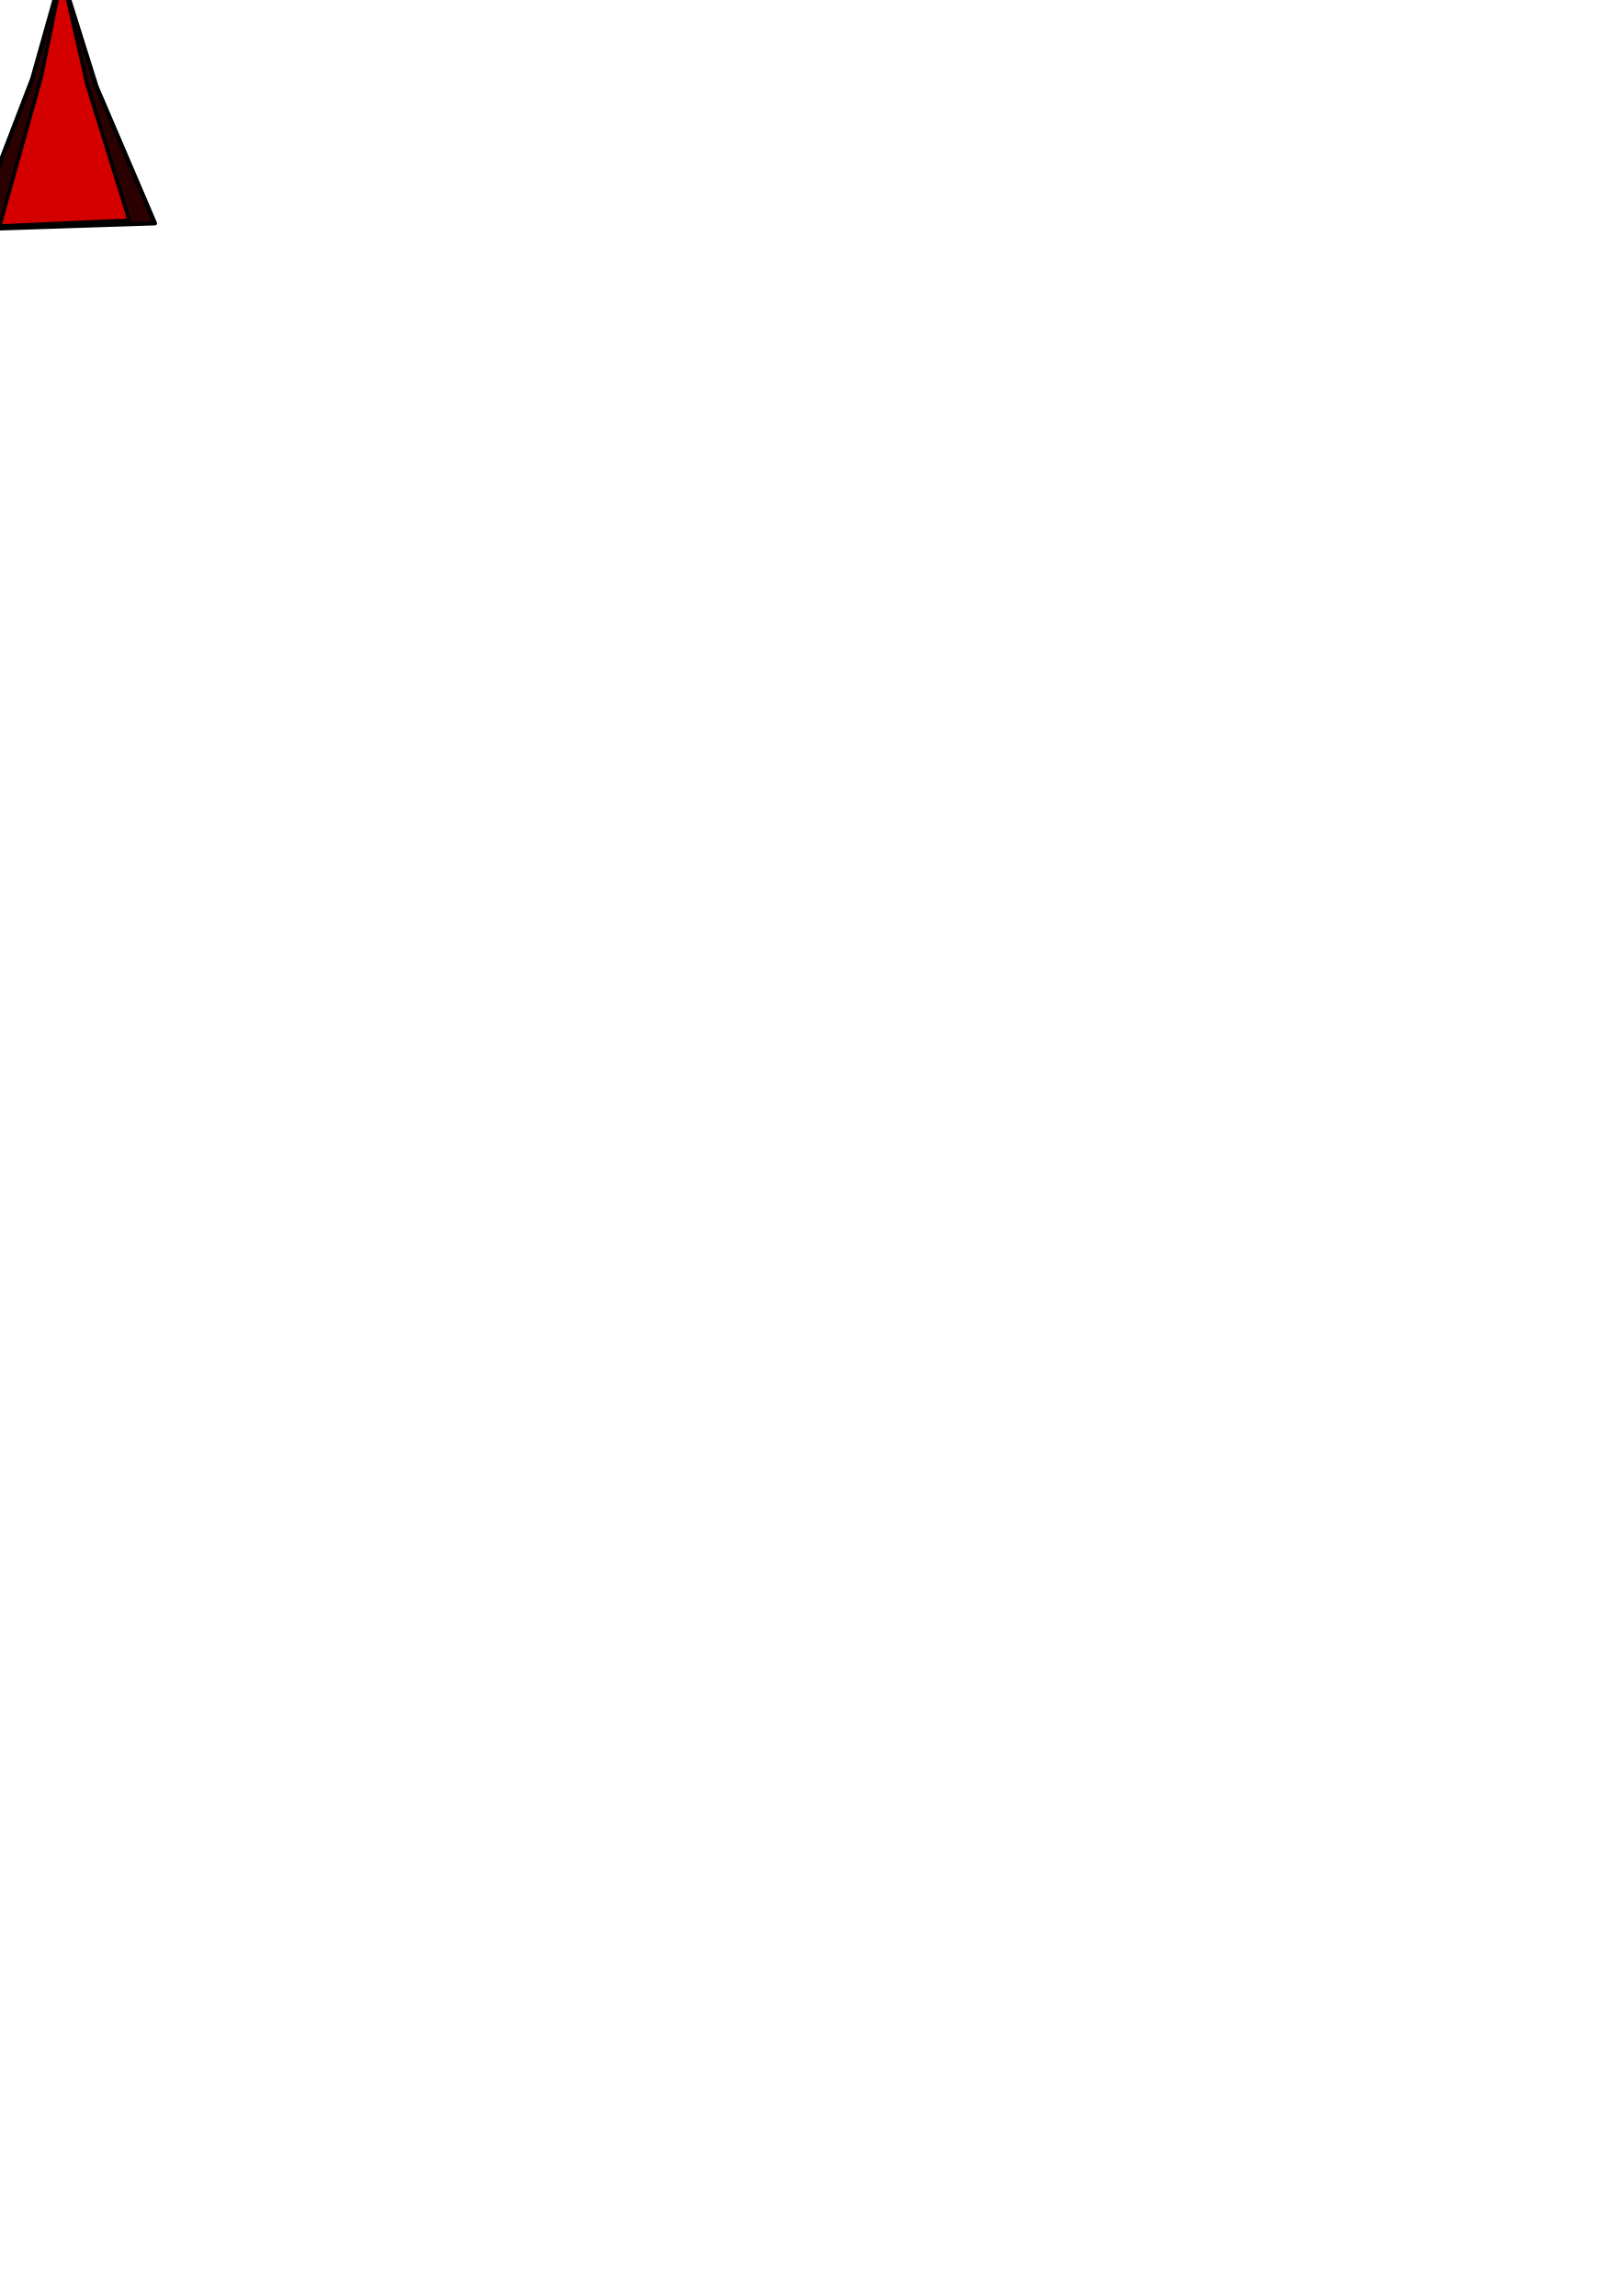
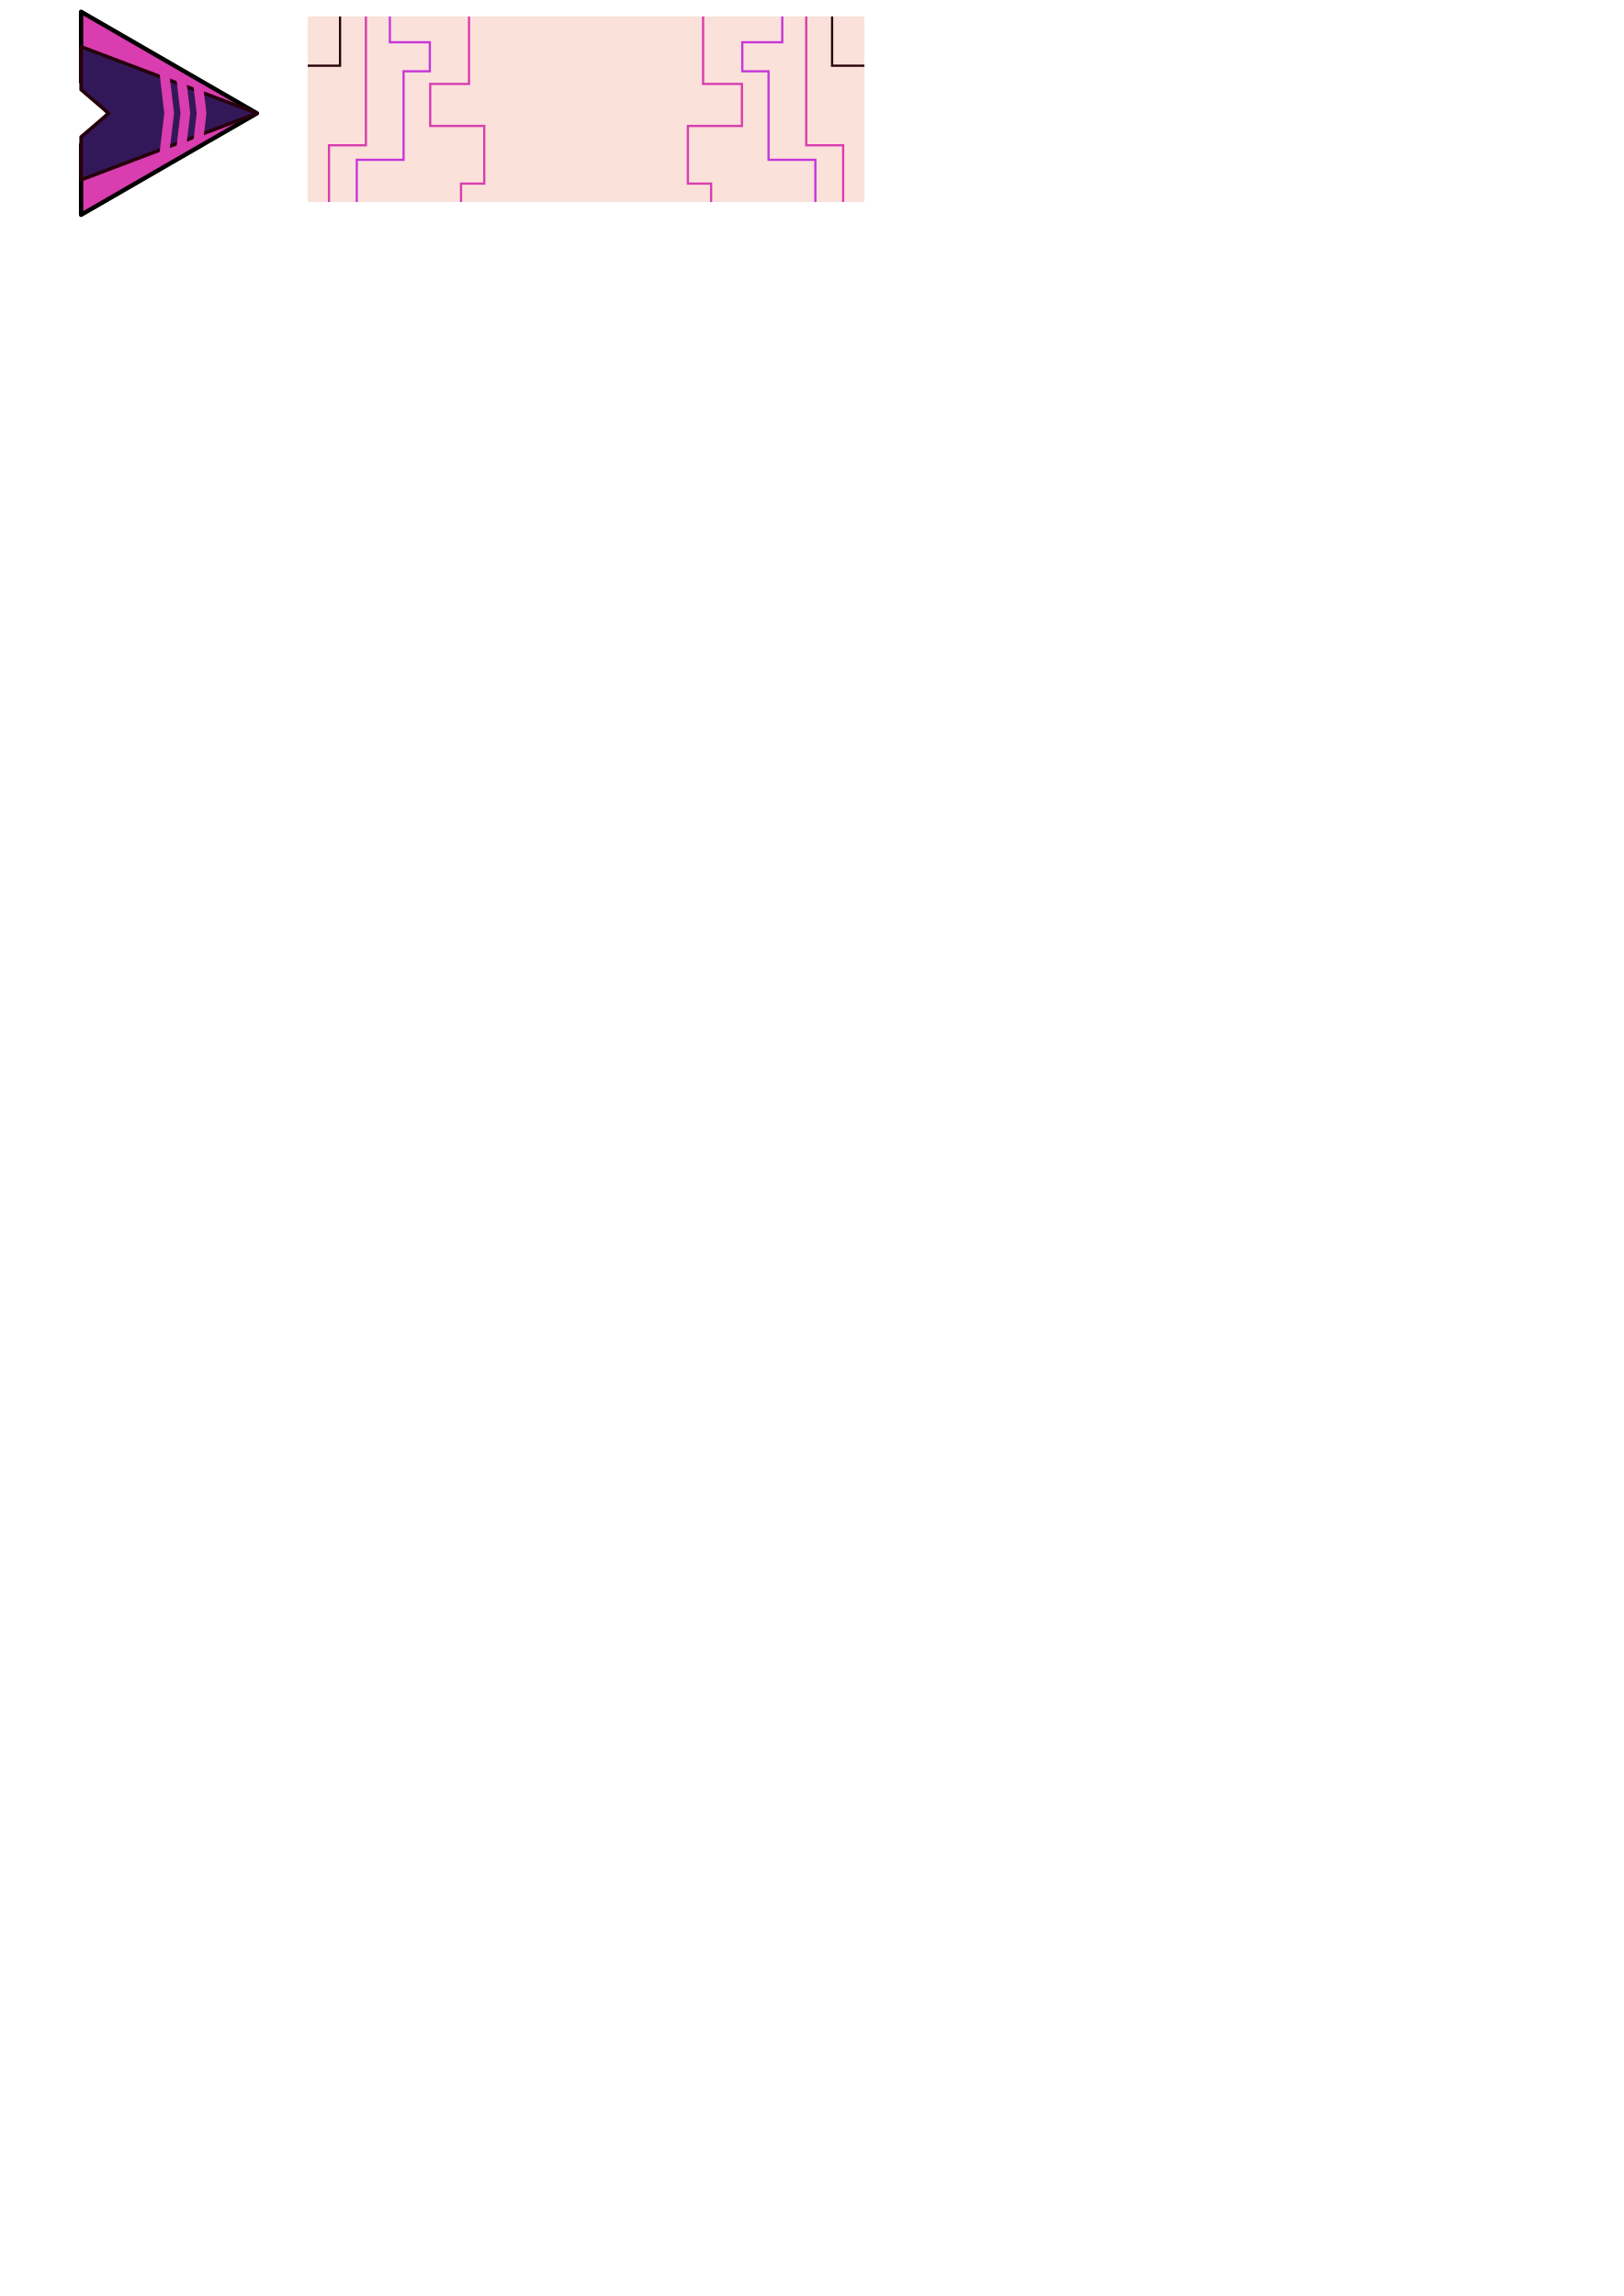
<svg xmlns="http://www.w3.org/2000/svg" width="210mm" height="297mm" viewBox="0 0 210 297" version="1.1" id="svg5">
-   <defs id="defs2" />
+   <defs id="defs2">
+     <clipPath clipPathUnits="userSpaceOnUse" id="clipPath2482">
+       <path id="path2484" style="display:none;fill:#2b0000;fill-opacity:0.438;stroke-width:1.137;stroke-linecap:round;stroke-linejoin:round" d="m 76.38,22.451 3.922,32.938 -3.922,32.936 h 4.773 l 3.922,-32.936 -3.922,-32.938 z m 7.922,0 3.922,32.938 -3.922,32.936 h 4.773 l 3.922,-32.936 -3.922,-32.938 z m 7.92,0 3.922,32.938 -3.922,32.936 h 4.773 l 3.922,-32.936 -3.922,-32.938 z" />
+       <path id="lpe_path-effect2486" style="fill:#2b0000;fill-opacity:0.438;stroke-width:1.137;stroke-linecap:round;stroke-linejoin:round" class="powerclip" d="M 34.643,17.85 H 130.615 V 92.926 H 34.643 Z m 41.737,4.602 3.922,32.938 -3.922,32.936 h 4.773 l 3.922,-32.936 -3.922,-32.938 z m 7.922,0 3.922,32.938 -3.922,32.936 h 4.773 l 3.922,-32.936 -3.922,-32.938 z m 7.92,0 3.922,32.938 -3.922,32.936 h 4.773 l 3.922,-32.936 -3.922,-32.938 z" />
+     </clipPath>
+   </defs>
  <g id="layer1">
-     <path id="path897" style="fill:#2b0000;stroke:#000000;stroke-width:0.558;stroke-linecap:round;stroke-linejoin:round;stroke-opacity:1" d="m 7.956,-3.216 -3.778,13.401 -1.877,4.884 -5.6,14.572 2.011,-0.065 -0.001,0.005 0.437,-0.019 9.219,-0.302 L 20.032,28.878 13.967,14.687 12.474,11.194 Z" />
-     <path id="path3478" style="fill:#d40000;stroke:#000000;stroke-width:0.471;stroke-linecap:round;stroke-linejoin:round;stroke-opacity:1" d="m 8.036,-3.268 -2.715,13.261 -1.349,4.833 -4.025,14.42 1.445,-0.065 -0.001,0.005 0.314,-0.019 6.626,-0.298 8.384,-0.378 -4.359,-14.043 -1.073,-3.456 z" />
+     <g id="g7063">
+       <path id="path1219" style="fill:#d93daf;stroke-width:2.113;stroke-linecap:round;stroke-linejoin:round;stroke:#000000;stroke-opacity:1" d="M 39.643,5.752 V 40.044 L 53.129,55.389 39.643,70.734 V 105.025 L 82.629,80.207 125.615,55.389 82.629,30.57 Z" transform="scale(0.2645833)" />
+       <path id="path1463" style="fill:#331859;stroke-width:1.711;stroke-linecap:round;stroke-linejoin:round;stroke:#26010b;stroke-opacity:1" d="M 39.643,22.85 V 43.824 L 53.129,55.389 39.643,66.954 V 87.926 L 82.629,71.658 125.615,55.389 82.629,39.119 Z" transform="scale(0.2645833)" clip-path="url(#clipPath2482)" />
+     </g>
+     <path id="path5525" style="fill:#fae1da;fill-opacity:1;stroke-width:0.577;stroke-linecap:round;stroke-linejoin:round" d="m 63.799,2.13 h 24 V 26.13 h -24 z" />
+     <g id="g7074">
+       <path id="rect3115" style="fill:#fae1da;stroke-width:0.577;stroke-linecap:round;stroke-linejoin:round;fill-opacity:1" d="m 39.799,2.13 h 24 v 24 h -24 z" />
+       <path style="fill:none;stroke:#d93daf;stroke-width:0.286px;stroke-linecap:butt;stroke-linejoin:miter;stroke-opacity:1" d="M 47.324,2.13 V 18.794 h -4.774 v 7.335" id="path4744" />
+       <path style="fill:none;stroke:#c636d9;stroke-width:0.286px;stroke-linecap:butt;stroke-linejoin:miter;stroke-opacity:1" d="m 46.143,26.13 v -5.459 h 6.053 V 9.22 h 3.396 V 5.468 H 50.424 V 2.13" id="path4746" />
+       <path style="fill:none;stroke:#d93daf;stroke-width:0.286px;stroke-linecap:butt;stroke-linejoin:miter;stroke-opacity:1" d="m 60.661,2.13 v 8.726 h -5.02 v 5.437 h 6.988 v 7.457 h -3.002 v 2.38" id="path4748" />
+       <path style="fill:none;stroke:#26010b;stroke-width:0.286px;stroke-linecap:butt;stroke-linejoin:miter;stroke-opacity:1" d="m 39.799,8.499 h 4.179 V 2.13" id="path4750" />
+     </g>
+     <g id="g7086" transform="matrix(-1,0,0,1,151.5974,2e-7)">
+       <path id="path7076" style="fill:#fae1da;fill-opacity:1;stroke-width:0.577;stroke-linecap:round;stroke-linejoin:round" d="m 39.799,2.13 h 24 v 24 h -24 z" />
+       <path style="fill:none;stroke:#d93daf;stroke-width:0.286px;stroke-linecap:butt;stroke-linejoin:miter;stroke-opacity:1" d="M 47.324,2.13 V 18.794 h -4.774 v 7.335" id="path7078" />
+       <path style="fill:none;stroke:#c636d9;stroke-width:0.286px;stroke-linecap:butt;stroke-linejoin:miter;stroke-opacity:1" d="m 46.143,26.13 v -5.459 h 6.053 V 9.22 h 3.396 V 5.468 H 50.424 V 2.13" id="path7080" />
+       <path style="fill:none;stroke:#d93daf;stroke-width:0.286px;stroke-linecap:butt;stroke-linejoin:miter;stroke-opacity:1" d="m 60.661,2.13 v 8.726 h -5.02 v 5.437 h 6.988 v 7.457 h -3.002 v 2.38" id="path7082" />
+       <path style="fill:none;stroke:#26010b;stroke-width:0.286px;stroke-linecap:butt;stroke-linejoin:miter;stroke-opacity:1" d="m 39.799,8.499 h 4.179 V 2.13" id="path7084" />
+     </g>
  </g>
</svg>
